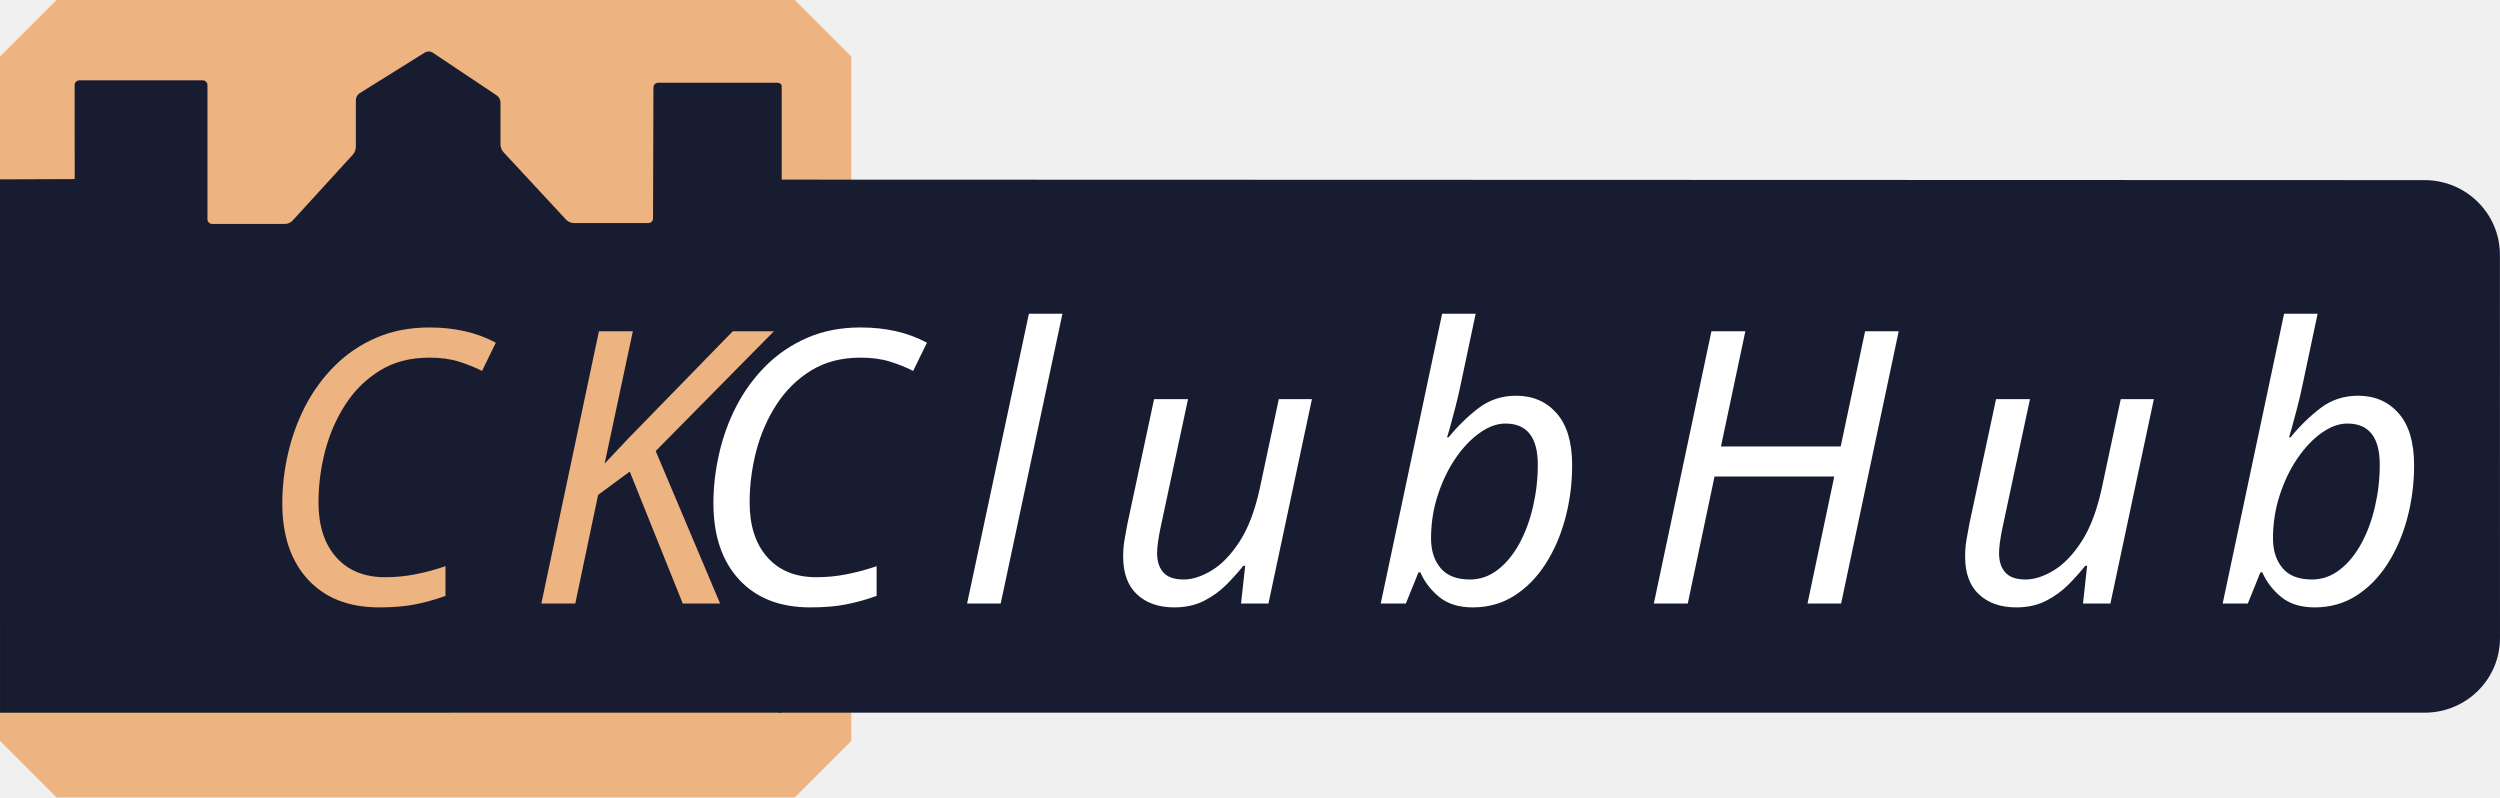
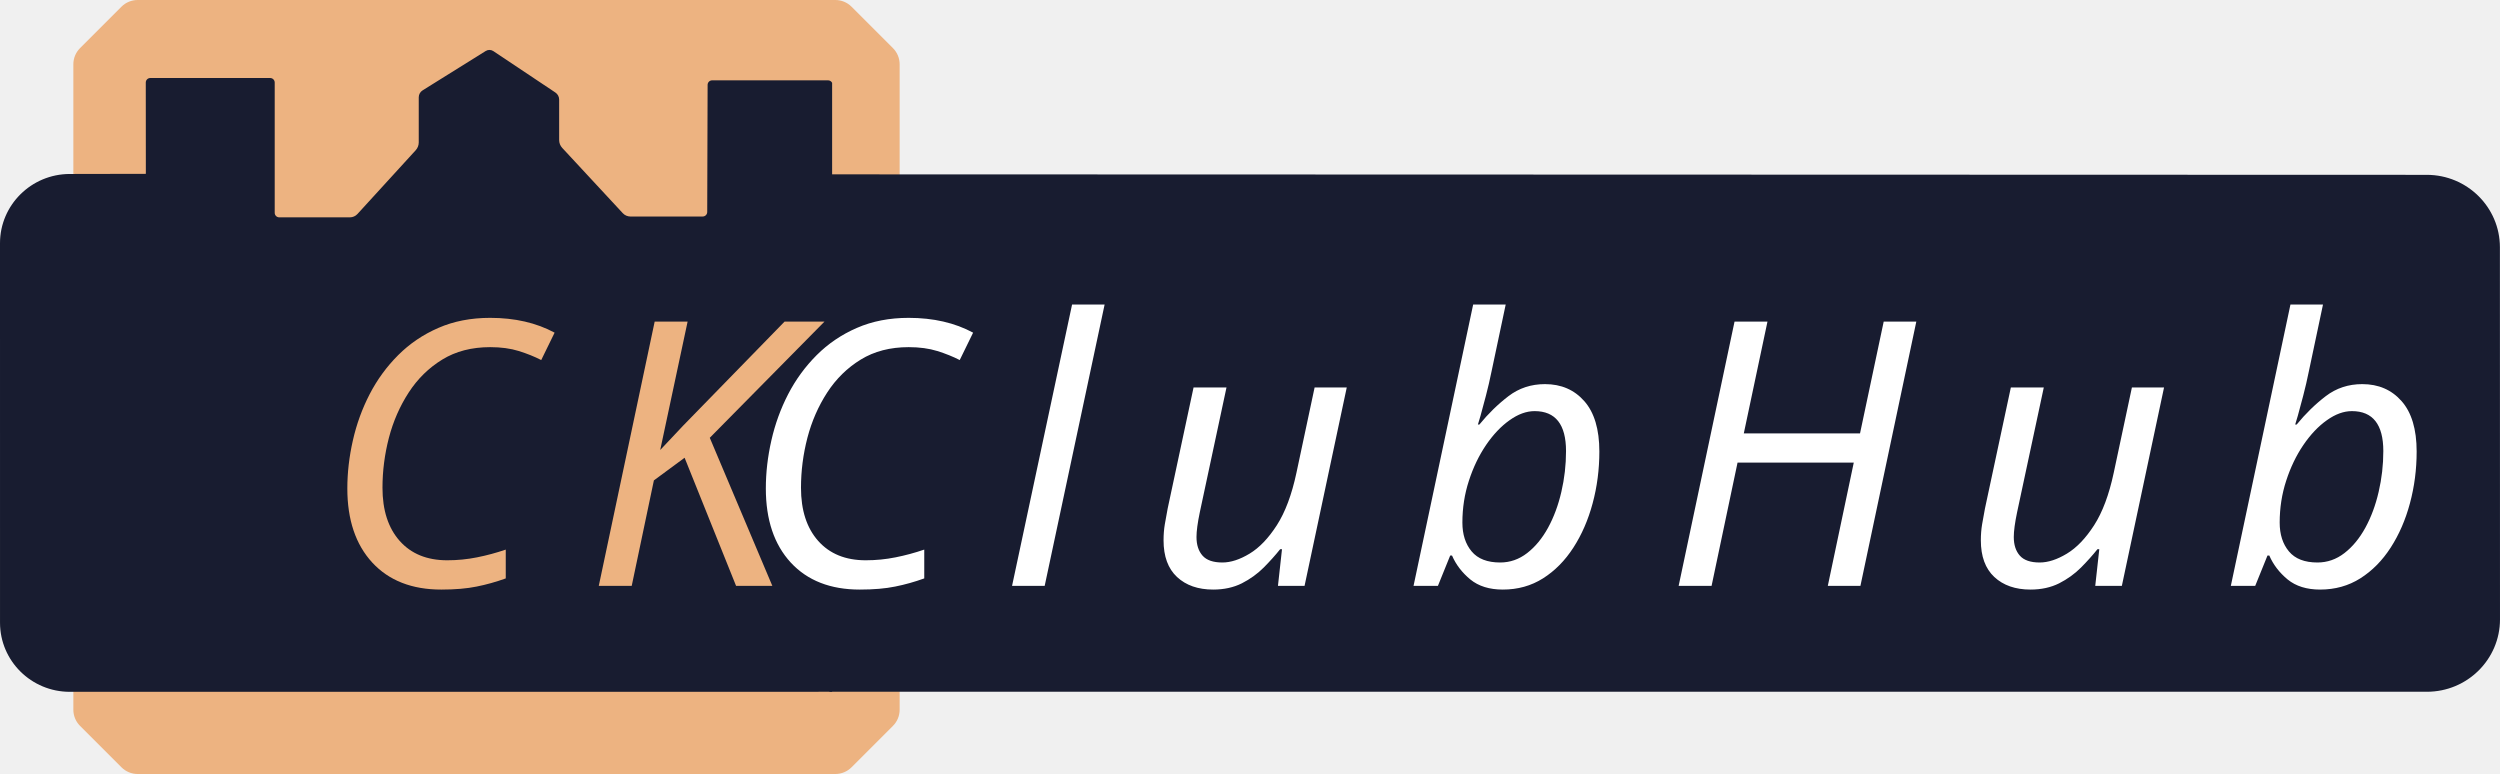
- <svg xmlns="http://www.w3.org/2000/svg" width="478.915mm" height="152.752mm" viewBox="0 0 478.915 152.752" version="1.1" id="svg1" xml:space="preserve">
+ <svg xmlns="http://www.w3.org/2000/svg" width="493.389mm" height="152.752mm" viewBox="0 0 493.389 152.752" version="1.1" id="svg1" xml:space="preserve">
  <defs id="defs1" />
-   <g id="layer3" transform="translate(-557.7757,-165.3748)">
-     <rect style="display:inline;fill:#edb381;fill-opacity:1;stroke:#edb381;stroke-width:21.637;stroke-linecap:square;stroke-linejoin:bevel;stroke-dasharray:none;stroke-opacity:1;paint-order:stroke fill markers" id="rect5" width="141.435" height="131.115" x="568.597" y="176.193" ry="0" />
-     <path id="path11" style="display:inline;fill:#181c30;fill-opacity:1;stroke:none;stroke-width:0.5;stroke-linecap:square;paint-order:stroke fill markers" d="m 645.071,115.133 390.704,-7.4e-4 a 17.877,17.877 134.993 0 0 17.877,-17.881 l -0.021,-91.851 a 17.89,17.89 45.002 0 0 -17.885,-17.886 l -390.544,-0.121 z" transform="matrix(0.8069253,0,0,0.7993963,186.4717,209.8616)" />
-     <path id="path16" style="display:inline;fill:#181c30;fill-opacity:1;stroke:none;stroke-width:0.5;stroke-linecap:square;paint-order:stroke fill markers" d="m 561.01,-43.061 -15.442,9.721 c -0.586,0.369 -0.942,1.014 -0.942,1.707 v 11.137 c 7e-5,0.717 -0.266,1.408 -0.747,1.94 l -14.243,15.74 c -0.476,0.526 -1.152,0.826 -1.861,0.826 h -17.263 c -0.615,-4.63e-5 -1.114,-0.499 -1.114,-1.114 V -35.278 c 4e-5,-0.615 -0.499,-1.114 -1.114,-1.114 h -29.307 c -0.615,-2.26e-4 -1.114,0.499 -1.113,1.114 l 0.017,22.543 -17.735,0.069 0.005,127.815 185.576,-0.016 V -35.199 c -0.185,-0.375 -0.565,-0.614 -0.983,-0.62 H 616.393 c -0.616,-2.07e-4 -1.116,0.498 -1.118,1.114 l -0.095,31.396 c -0.002,0.615 -0.502,1.113 -1.117,1.113 h -17.663 c -0.71,1.302e-4 -1.387,-0.297 -1.867,-0.82 L 579.719,-19.135 c -0.485,-0.527 -0.754,-1.218 -0.754,-1.934 v -10.004 c 6e-5,-0.696 -0.346,-1.347 -0.923,-1.736 l -15.166,-10.222 c -0.561,-0.378 -1.293,-0.39 -1.866,-0.029 z" transform="matrix(0.8069253,0,0,0.7993963,186.4717,209.8616)" />
-     <text xml:space="preserve" style="font-style:normal;font-variant:normal;font-weight:normal;font-stretch:normal;font-size:73.054px;line-height:0;font-family:Merriweather;-inkscape-font-specification:'Merriweather, @opsz=144,wght=600';font-variant-ligatures:normal;font-variant-caps:normal;font-variant-numeric:normal;font-variant-east-asian:normal;font-variation-settings:'opsz' 144, 'wght' 600;text-align:start;letter-spacing:9.007px;writing-mode:lr-tb;direction:rtl;text-anchor:start;fill:#edb381;stroke-width:0.74;stroke-linecap:square;paint-order:stroke fill markers" x="690.524" y="280.999" id="text14">
-       <tspan style="font-style:italic;font-variant:normal;font-weight:normal;font-stretch:normal;font-size:73.054px;font-family:Merriweather;-inkscape-font-specification:'Merriweather, @opsz=144,wght=600';font-variant-ligatures:normal;font-variant-caps:normal;font-variant-numeric:normal;font-variant-east-asian:normal;font-variation-settings:'opsz' 144, 'wght' 600;letter-spacing:9.007px;direction:rtl;stroke-width:0.74" x="699.531" y="280.999" id="tspan14">CK</tspan>
+   <g id="layer3" transform="translate(-1078.819,-165.3749)">
+     <g id="rect1">
+       <path id="path31" style="fill:#edb381;stroke-linecap:square;stroke-linejoin:bevel;paint-order:stroke fill markers" d="m 1102.791,166.697 -8.174,8.174 a 4.515,4.515 112.5 0 0 -1.322,3.193 v 127.375 a 4.515,4.515 67.5 0 0 1.322,3.193 l 8.174,8.174 a 4.515,4.515 22.5 0 0 3.193,1.322 h 137.695 a 4.516,4.516 157.503 0 0 3.193,-1.322 l 8.175,-8.174 a 4.514,4.514 112.503 0 0 1.323,-3.193 V 178.064 a 4.514,4.514 67.497 0 0 -1.323,-3.193 l -8.175,-8.174 a 4.516,4.516 22.497 0 0 -3.193,-1.322 h -137.695 a 4.515,4.515 157.5 0 0 -3.193,1.322 z" />
+     </g>
+     <path id="path12" style="display:inline;fill:#181c30;fill-opacity:1;stroke:none;stroke-width:0.5;stroke-linecap:square;paint-order:stroke fill markers" d="m 645.071,115.133 390.704,-7.4e-4 a 17.877,17.877 134.993 0 0 17.877,-17.881 l -0.021,-91.851 a 17.89,17.89 45.002 0 0 -17.885,-17.886 l -390.544,-0.121 z" transform="matrix(0.8069253,0,0,0.7993963,721.9884,209.8616)" />
+     <path id="path13" style="display:inline;fill:#181c30;fill-opacity:1;stroke:none;stroke-width:0.5;stroke-linecap:square;paint-order:stroke fill markers" d="m 561.01,-43.061 -15.442,9.721 c -0.586,0.369 -0.942,1.014 -0.942,1.707 v 11.137 c 7e-5,0.717 -0.266,1.408 -0.747,1.94 l -14.243,15.74 c -0.476,0.526 -1.152,0.826 -1.861,0.826 h -17.263 c -0.615,-4.63e-5 -1.114,-0.499 -1.114,-1.114 V -35.278 c 4e-5,-0.615 -0.499,-1.114 -1.114,-1.114 h -29.307 c -0.615,-2.26e-4 -1.114,0.499 -1.113,1.114 l 0.017,22.543 -18.601,0.036 A 17.104,17.104 134.944 0 0 442.21,4.406 l 0.004,93.671 a 17.071,17.071 44.997 0 0 17.073,17.071 l 186.442,-0.015 V -35.199 c -0.185,-0.375 -0.565,-0.614 -0.983,-0.62 H 616.393 c -0.616,-2.07e-4 -1.116,0.498 -1.118,1.114 l -0.095,31.396 c -0.002,0.615 -0.502,1.113 -1.117,1.113 h -17.663 c -0.71,1.302e-4 -1.387,-0.297 -1.867,-0.82 L 579.719,-19.135 c -0.485,-0.527 -0.754,-1.218 -0.754,-1.934 v -10.004 c 6e-5,-0.696 -0.346,-1.347 -0.923,-1.736 l -15.166,-10.222 c -0.561,-0.378 -1.293,-0.39 -1.866,-0.029 z" transform="matrix(0.8069253,0,0,0.7993963,721.9884,209.8616)" />
+     <text xml:space="preserve" style="font-style:normal;font-variant:normal;font-weight:normal;font-stretch:normal;font-size:73.054px;line-height:0;font-family:Merriweather;-inkscape-font-specification:'Merriweather, @opsz=144,wght=600';font-variant-ligatures:normal;font-variant-caps:normal;font-variant-numeric:normal;font-variant-east-asian:normal;font-variation-settings:'opsz' 144, 'wght' 600;text-align:start;letter-spacing:9.007px;writing-mode:lr-tb;direction:rtl;text-anchor:start;fill:#edb381;stroke-width:0.74;stroke-linecap:square;paint-order:stroke fill markers" x="1226.041" y="280.999" id="text13">
+       <tspan style="font-style:italic;font-variant:normal;font-weight:normal;font-stretch:normal;font-size:73.054px;font-family:Merriweather;-inkscape-font-specification:'Merriweather, @opsz=144,wght=600';font-variant-ligatures:normal;font-variant-caps:normal;font-variant-numeric:normal;font-variant-east-asian:normal;font-variation-settings:'opsz' 144, 'wght' 600;letter-spacing:9.007px;direction:rtl;stroke-width:0.74" x="1235.048" y="280.999" id="tspan13">CK</tspan>
    </text>
-     <text xml:space="preserve" style="font-style:normal;font-variant:normal;font-weight:normal;font-stretch:normal;font-size:73.054px;line-height:0;font-family:Merriweather;-inkscape-font-specification:'Merriweather, @opsz=144,wght=500';font-variant-ligatures:normal;font-variant-caps:normal;font-variant-numeric:normal;font-variant-east-asian:normal;font-variation-settings:'opsz' 144, 'wght' 500;text-align:start;letter-spacing:9.007px;writing-mode:lr-tb;direction:rtl;text-anchor:start;fill:#ffffff;fill-opacity:1;stroke-width:0.74;stroke-linecap:square;paint-order:stroke fill markers" x="1014.81" y="280.999" id="text15">
-       <tspan style="font-style:italic;font-variant:normal;font-weight:normal;font-stretch:normal;font-size:73.054px;font-family:Merriweather;-inkscape-font-specification:'Merriweather, @opsz=144,wght=500';font-variant-ligatures:normal;font-variant-caps:normal;font-variant-numeric:normal;font-variant-east-asian:normal;font-variation-settings:'opsz' 144, 'wght' 500;letter-spacing:9.007px;direction:rtl;fill:#ffffff;fill-opacity:1;stroke-width:0.74" x="1023.817" y="280.999" id="tspan15">ClubHub</tspan>
+     <text xml:space="preserve" style="font-style:normal;font-variant:normal;font-weight:normal;font-stretch:normal;font-size:73.054px;line-height:0;font-family:Merriweather;-inkscape-font-specification:'Merriweather, @opsz=144,wght=500';font-variant-ligatures:normal;font-variant-caps:normal;font-variant-numeric:normal;font-variant-east-asian:normal;font-variation-settings:'opsz' 144, 'wght' 500;text-align:start;letter-spacing:9.007px;writing-mode:lr-tb;direction:rtl;text-anchor:start;fill:#ffffff;fill-opacity:1;stroke-width:0.74;stroke-linecap:square;paint-order:stroke fill markers" x="1550.326" y="280.999" id="text16">
+       <tspan style="font-style:italic;font-variant:normal;font-weight:normal;font-stretch:normal;font-size:73.054px;font-family:Merriweather;-inkscape-font-specification:'Merriweather, @opsz=144,wght=500';font-variant-ligatures:normal;font-variant-caps:normal;font-variant-numeric:normal;font-variant-east-asian:normal;font-variation-settings:'opsz' 144, 'wght' 500;letter-spacing:9.007px;direction:rtl;fill:#ffffff;fill-opacity:1;stroke-width:0.74" x="1559.334" y="280.999" id="tspan16">ClubHub</tspan>
    </text>
  </g>
</svg>
